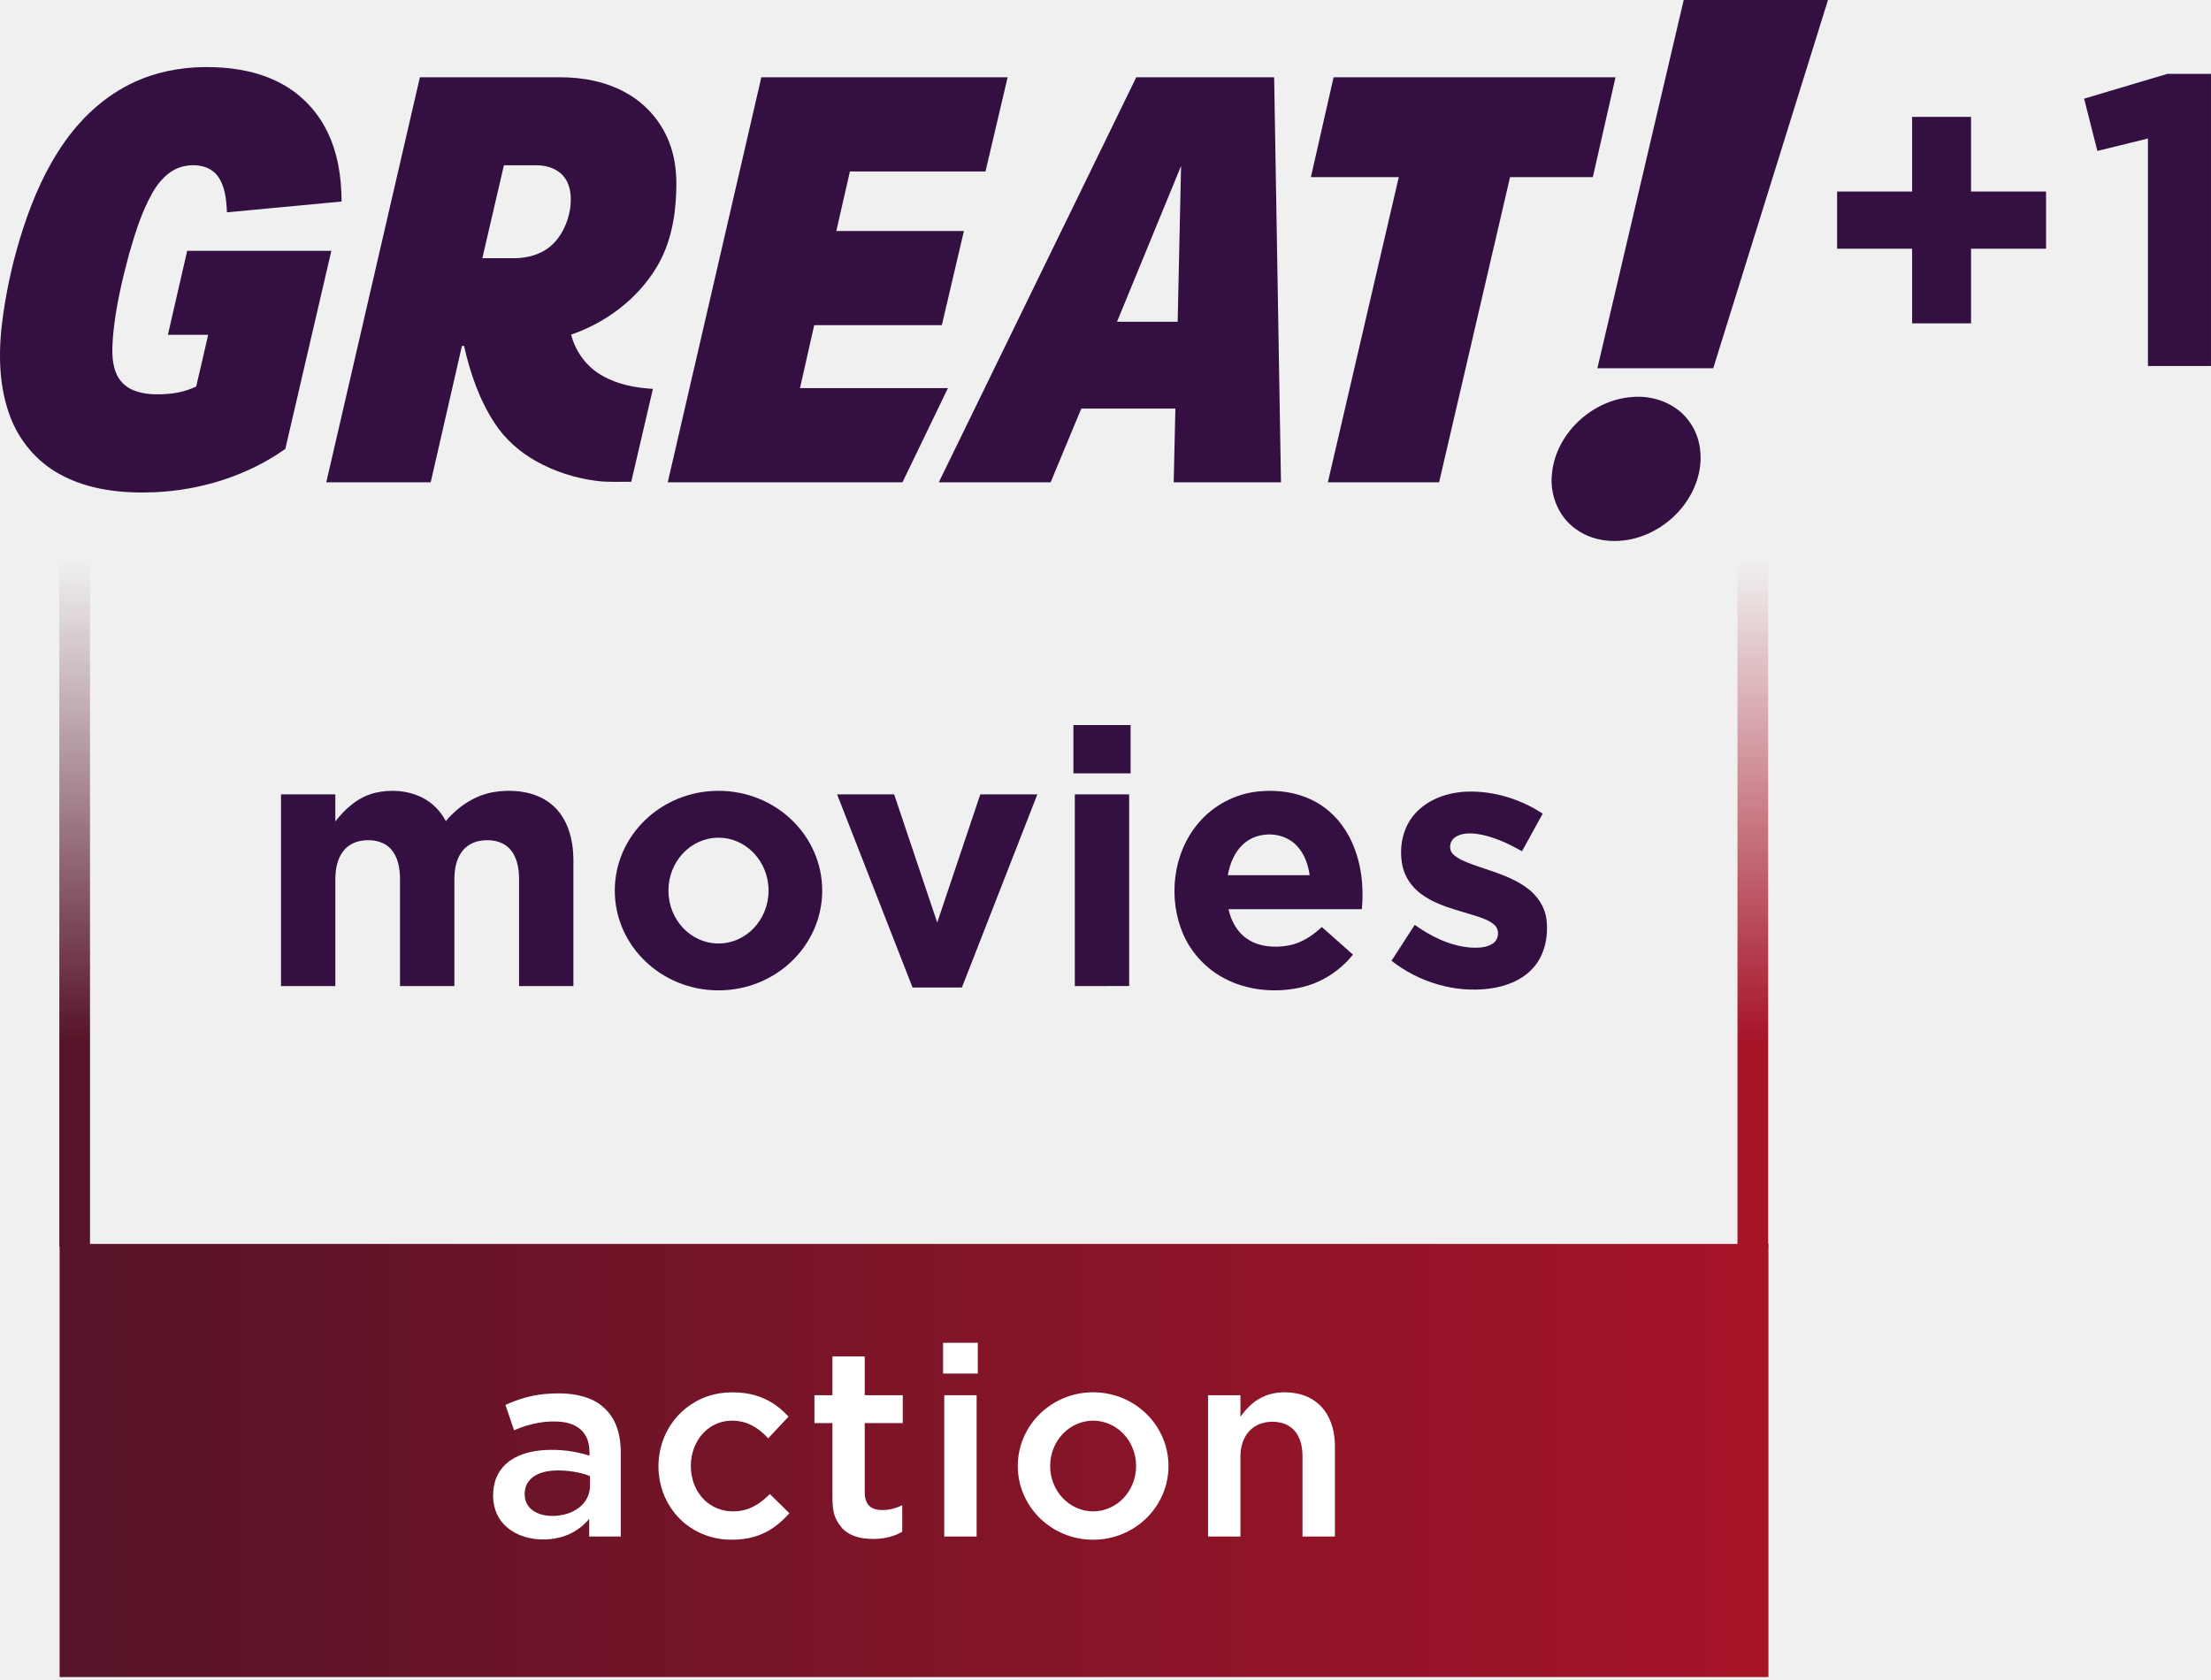
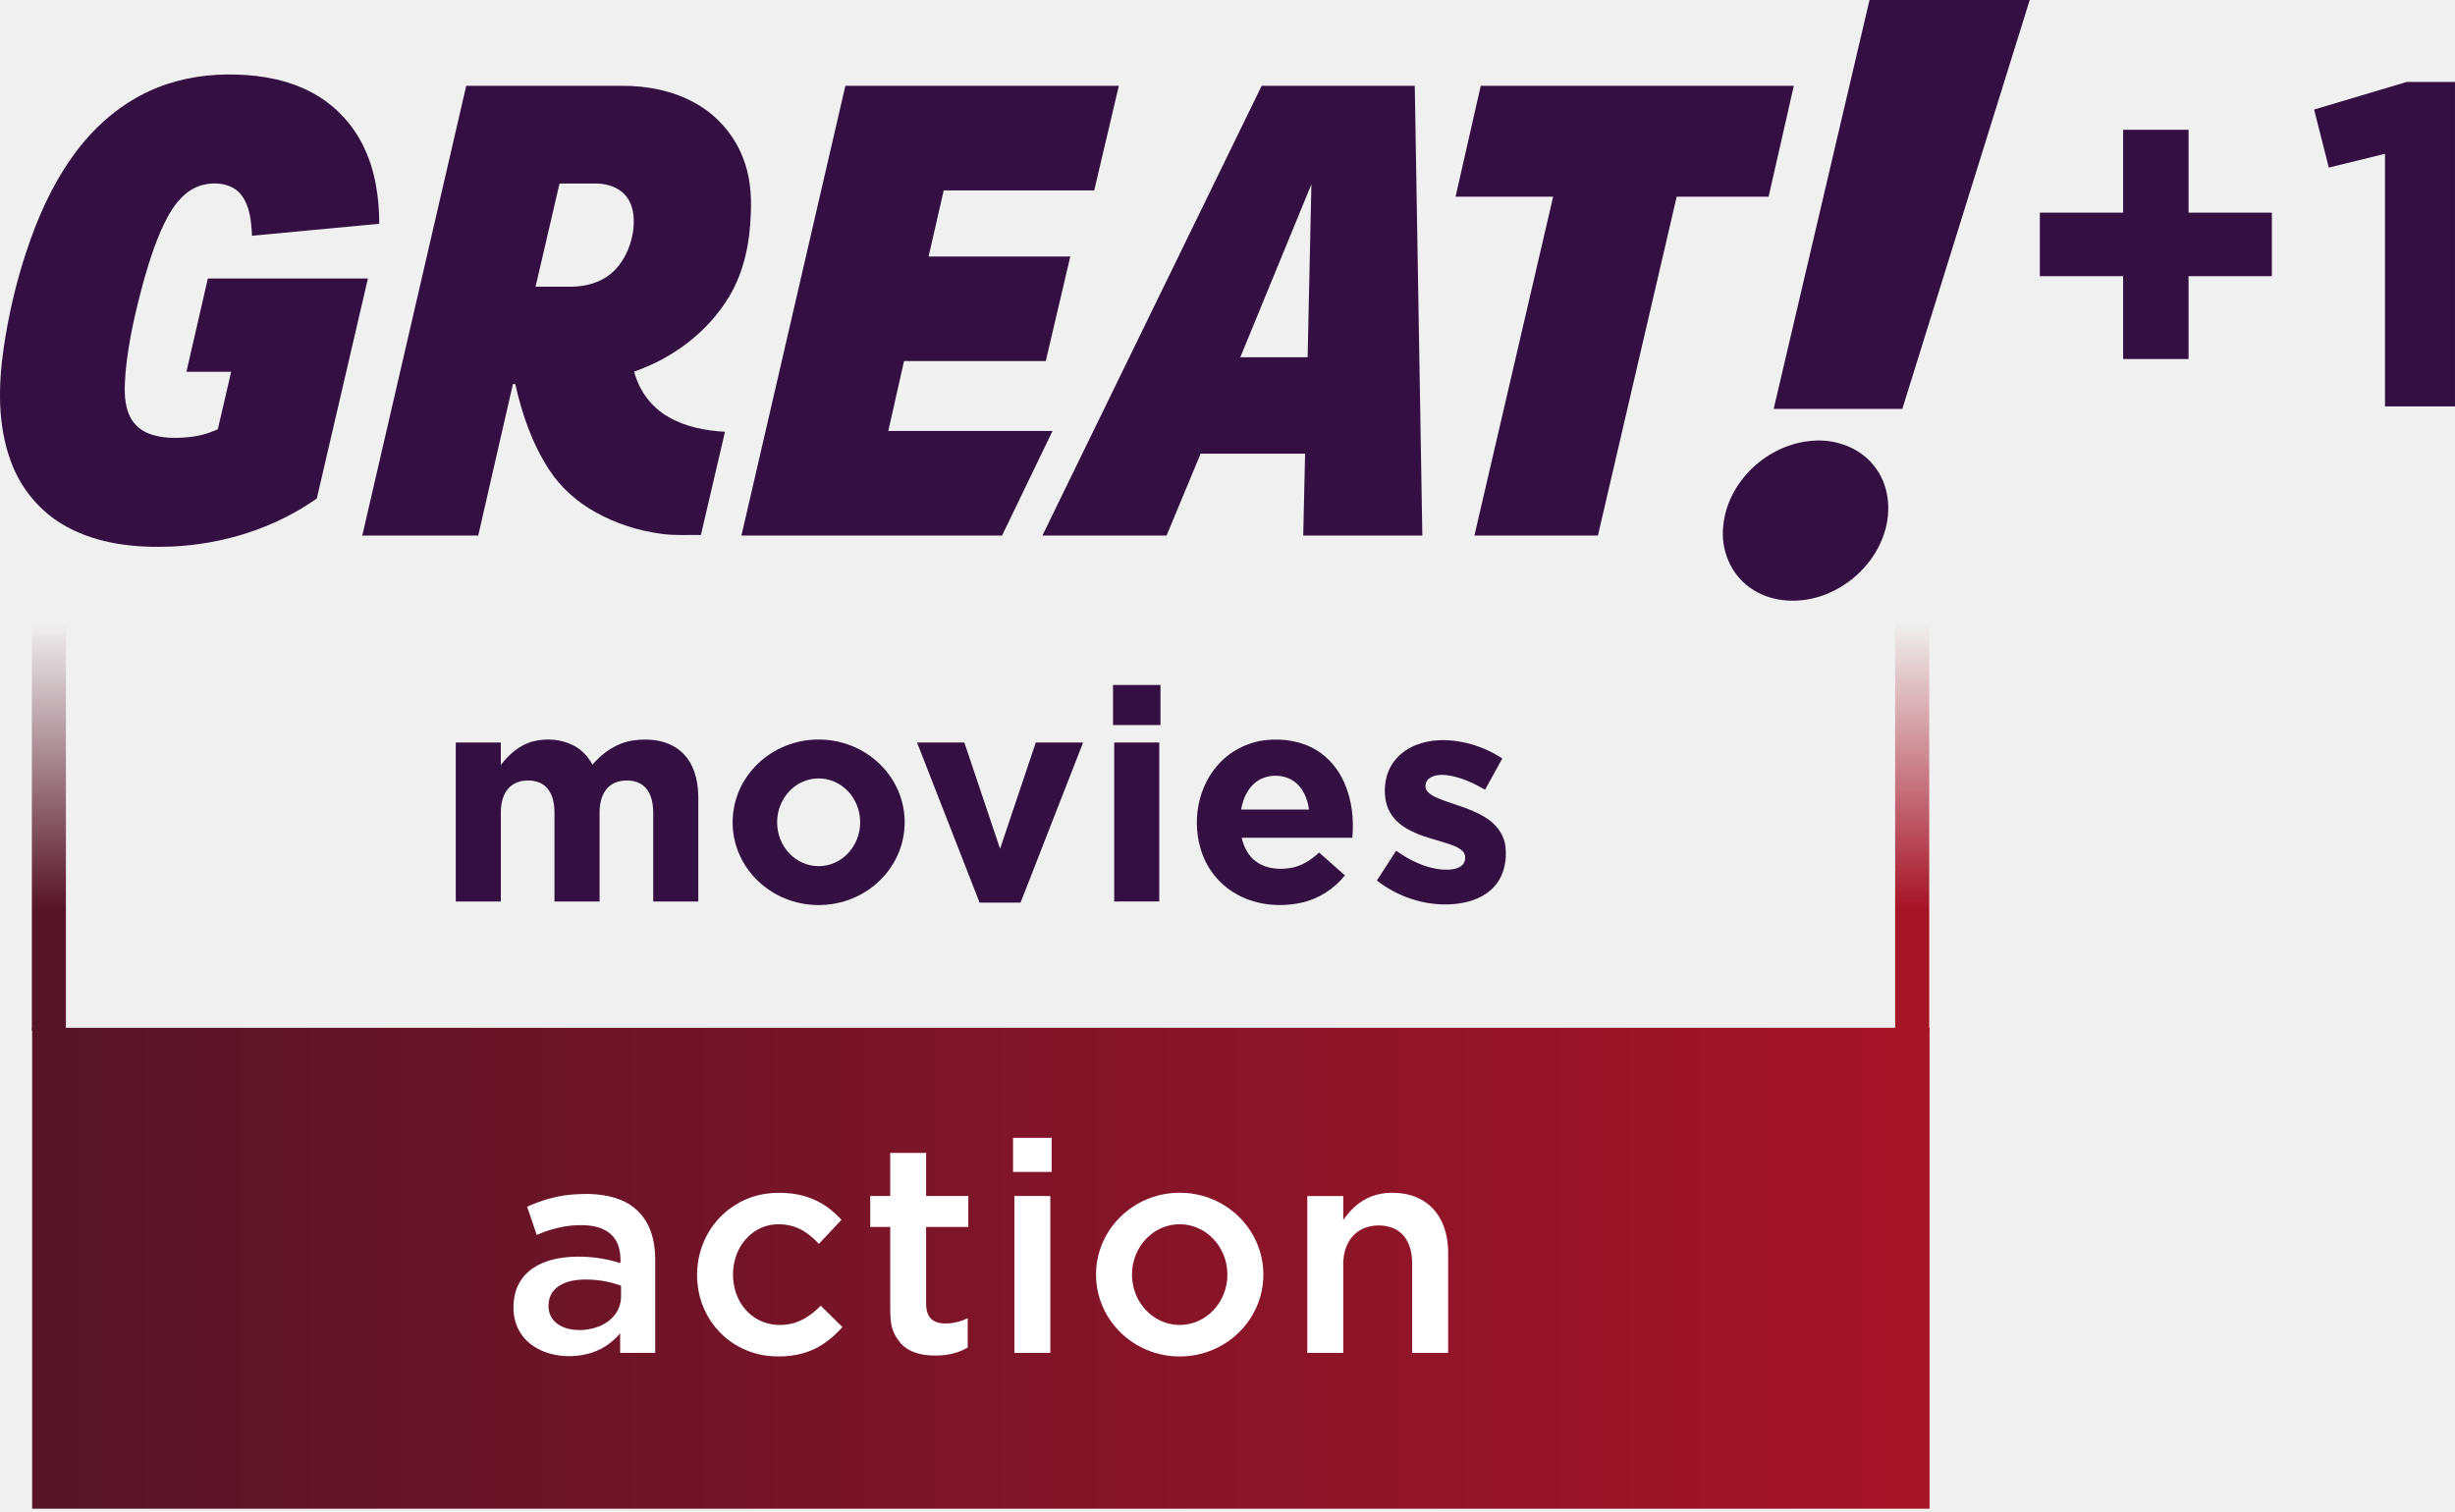
- <svg xmlns="http://www.w3.org/2000/svg" width="3490.9" height="2652.6" version="1.1" viewBox="0 0 923.63 701.82">
+ <svg xmlns="http://www.w3.org/2000/svg" width="3490.9" height="2150.2" version="1.1" viewBox="0 0 923.63 568.9">
  <defs>
-     <linearGradient id="linearGradient1022" x1="137.21" x2="469.36" y1="1111.2" y2="1111.2" gradientUnits="userSpaceOnUse">
+     <linearGradient id="linearGradient1022-4-8" x1="137.21" x2="315.34" y1="1122.5" y2="1122.5" gradientUnits="userSpaceOnUse">
+       <stop stop-color="#a61428" offset="0" />
+       <stop stop-color="#a61428" offset=".3" />
+       <stop stop-color="#a61428" stop-opacity="0" offset="1" />
+     </linearGradient>
+     <linearGradient id="linearGradient1022-9" x1="137.21" x2="315.34" y1="1111.2" y2="1111.2" gradientUnits="userSpaceOnUse">
      <stop stop-color="#571428" offset="0" />
      <stop stop-color="#571428" offset=".3" />
      <stop stop-color="#571428" stop-opacity="0" offset="1" />
    </linearGradient>
-     <linearGradient id="linearGradient1024" x1="122.36" x2="469.36" y1="1116.9" y2="1116.9" gradientUnits="userSpaceOnUse">
+     <linearGradient id="linearGradient959" x1="128.59" x2="463.13" y1="1111.2" y2="1111.2" gradientUnits="userSpaceOnUse">
+       <stop stop-color="#571428" offset="0" />
+       <stop stop-color="#a61428" offset="1" />
+     </linearGradient>
+     <linearGradient id="linearGradient961" x1="122.36" x2="469.36" y1="1116.9" y2="1116.9" gradientUnits="userSpaceOnUse">
      <stop stop-color="#0a087e" offset="0" />
      <stop stop-color="#4fb3fb" offset="1" />
    </linearGradient>
-     <linearGradient id="linearGradient1022-4" x1="137.21" x2="469.36" y1="1122.5" y2="1122.5" gradientUnits="userSpaceOnUse">
-       <stop stop-color="#a61428" offset="0" />
-       <stop stop-color="#a61428" offset=".3" />
-       <stop stop-color="#a61428" stop-opacity="0" offset="1" />
-     </linearGradient>
-     <linearGradient id="linearGradient910" x1="128.59" x2="463.13" y1="1111.2" y2="1111.2" gradientUnits="userSpaceOnUse">
-       <stop stop-color="#571428" offset="0" />
-       <stop stop-color="#a61428" offset="1" />
-     </linearGradient>
  </defs>
  <g transform="translate(-146.34 236.66)">
-     <g transform="matrix(0 -.86299 1.1369 0 -391.16 402.59)" fill="url(#linearGradient1024)">
-       <path d="m137.21 1111.2v11.273h332.15v-11.273z" color="#000000" color-rendering="auto" dominant-baseline="auto" fill="url(#linearGradient1022-4)" image-rendering="auto" shape-rendering="auto" solid-color="#000000" stop-color="#000000" style="font-feature-settings:normal;font-variant-alternates:normal;font-variant-caps:normal;font-variant-east-asian:normal;font-variant-ligatures:normal;font-variant-numeric:normal;font-variant-position:normal;font-variation-settings:normal;inline-size:0;isolation:auto;mix-blend-mode:normal;paint-order:stroke markers fill;shape-margin:0;shape-padding:0;text-decoration-color:#000000;text-decoration-line:none;text-decoration-style:solid;text-indent:0;text-orientation:mixed;text-transform:none;white-space:normal" />
-     </g>
    <g transform="matrix(.52936 0 0 .52936 131.25 -255.73)" fill="#330f42">
      <path d="m1357.2 36.01h113.86l-90.56 290.68h-91.42z" />
      <path d="m140.36 98.31c17.91-7.2 37.41-9.92 56.65-9.27 18.54 0.55 37.37 4.13 53.78 13.11 15.38 8.33 28.01 21.55 35.73 37.23 8.57 17.2 11.51 36.65 11.52 55.71l-90.45 8.51c-0.44-9.87-1.33-20.5-7.36-28.73-6.33-8.4-18.27-9.85-27.86-7.34-10.75 2.86-18.59 11.73-23.84 21.11-8.36 15-13.48 31.53-18.18 47.97-5.6 20.83-10.53 41.96-12.56 63.48-0.73 9.94-1.58 20.37 2.13 29.87 2.39 6.42 7.6 11.62 13.96 14.11 9.25 3.7 19.49 3.6 29.25 2.64 6.98-0.74 13.83-2.61 20.19-5.6 3.23-13.58 6.3-27.205 9.45-40.795h-31.77l15.22-66.305h113.76l-36.32 156.36c-30.1 21.23-66.63 32.58-103.3 34.18-25.44 1.04-52.01-1.72-74.64-14.2-18.34-9.97-32.53-26.95-39.57-46.55-9.43-25.77-8.93-53.97-4.96-80.77 3.31-22.72 8.53-45.17 15.67-66.99 7.76-23.86 17.97-47.15 32.46-67.73 15.23-21.81 36.12-40.16 61.04-50z" />
      <path d="m470 97.015c18.39-0.1 37.18 3.425 53.26 12.675 14.95 8.41 26.8 22.08 33.11 38.02 5.15 12.72 6.4 26.65 5.74 40.26-0.66 20.38-4.73 41.18-15.37 58.84-15.12 25.2-39.91 43.82-67.54 53.33 3.44 13.45 12.24 25.46 24.39 32.28 12.14 7.09 26.29 9.72 40.16 10.53l-17.09 73.32c-9.25-0.08-18.55 0.51-27.75-0.73-16.47-2.13-32.6-7.27-47.11-15.37-13.12-7.3-24.7-17.5-32.91-30.11-12.11-18.44-19.38-39.62-24.17-61.03h-1.676l-24.654 107.67h-82.4l73.87-319.68zm-43.84 69.45-17.02 73.35h25.94c9.79-0.19 19.88-2.815 27.53-9.175 8.76-7.3 13.85-18.27 15.72-29.36 1.25-8.52 1-18.11-4.41-25.27-4.87-6.53-13.24-9.345-21.13-9.545z" />
      <path d="m629.32 97.015h194.35l-17.48 74.36h-106.98l-10.74 46.97h100.71l-17.44 74.34h-100.72l-11.19 49.66h116.74l-35.89 74.352h-185.22z" />
      <path d="m1034 97.015 5.38 319.68h-84.65l1.33-58.188h-74.26l-24.19 58.188h-88.25l155.83-319.68zm-123.99 192.94h47.85l2.68-122.95z" />
      <path d="m1080.9 97.015h222.49l-17.91 78.825h-65.33l-55.98 240.86h-87.78l55.96-240.86h-69.36z" />
      <path d="m1316.3 349.38c17.17-1.6 35.52 5.3 45.56 19.7 10.26 14.13 10.89 33.44 4.62 49.34-7 18.15-22.07 32.82-40.09 39.97-17.37 7.01-38.62 6.57-54.15-4.64-13.85-9.66-20.93-27.27-19-43.89 3.05-31.74 31.57-58.09 63.06-60.48z" />
    </g>
    <g transform="matrix(.26411 0 0 .26411 899.35 -210.77)" fill="#330f42">
      <path d="m445.31 58.05 131.79-39.285h68.9v462.23h-99.7v-359.92l-80.02 19.65z" />
      <path transform="scale(.75)" d="m231.04 273.24h-158.2v120.68h158.2l-3e-5 157.41h124.25v-157.41h158.2v-120.68h-158.2v-157.4h-124.25z" stroke-width="1.333" />
    </g>
-     <g transform="matrix(0 -.86299 1.1369 0 -1092.2 402.59)" fill="url(#linearGradient1024)">
-       <path d="m137.21 1111.2v11.273h332.15v-11.273z" color="#000000" color-rendering="auto" dominant-baseline="auto" fill="url(#linearGradient1022)" image-rendering="auto" shape-rendering="auto" solid-color="#000000" stop-color="#000000" style="font-feature-settings:normal;font-variant-alternates:normal;font-variant-caps:normal;font-variant-east-asian:normal;font-variant-ligatures:normal;font-variant-numeric:normal;font-variant-position:normal;font-variation-settings:normal;inline-size:0;isolation:auto;mix-blend-mode:normal;paint-order:stroke markers fill;shape-margin:0;shape-padding:0;text-decoration-color:#000000;text-decoration-line:none;text-decoration-style:solid;text-indent:0;text-orientation:mixed;text-transform:none;white-space:normal" />
+     <g transform="matrix(0 -.86299 1.1369 0 -403.98 269.68)" fill="url(#linearGradient961)">
+       <path d="m137.21 1111.2v11.273h178.13v-11.273z" color="#000000" color-rendering="auto" dominant-baseline="auto" fill="url(#linearGradient1022-4-8)" image-rendering="auto" shape-rendering="auto" solid-color="#000000" stop-color="#000000" style="font-feature-settings:normal;font-variant-alternates:normal;font-variant-caps:normal;font-variant-east-asian:normal;font-variant-ligatures:normal;font-variant-numeric:normal;font-variant-position:normal;font-variation-settings:normal;inline-size:0;isolation:auto;mix-blend-mode:normal;paint-order:stroke markers fill;shape-margin:0;shape-padding:0;text-decoration-color:#000000;text-decoration-line:none;text-decoration-style:solid;text-indent:0;text-orientation:mixed;text-transform:none;white-space:normal" />
    </g>
-     <g transform="matrix(.53045 0 0 .53045 237.56 23.412)" fill="#330f42">
+     <g transform="matrix(0 -.86299 1.1369 0 -1105 269.68)" fill="url(#linearGradient961)">
+       <path d="m137.21 1111.2v11.273h178.13v-11.273z" color="#000000" color-rendering="auto" dominant-baseline="auto" fill="url(#linearGradient1022-9)" image-rendering="auto" shape-rendering="auto" solid-color="#000000" stop-color="#000000" style="font-feature-settings:normal;font-variant-alternates:normal;font-variant-caps:normal;font-variant-east-asian:normal;font-variant-ligatures:normal;font-variant-numeric:normal;font-variant-position:normal;font-variation-settings:normal;inline-size:0;isolation:auto;mix-blend-mode:normal;paint-order:stroke markers fill;shape-margin:0;shape-padding:0;text-decoration-color:#000000;text-decoration-line:none;text-decoration-style:solid;text-indent:0;text-orientation:mixed;text-transform:none;white-space:normal" />
+     </g>
+     <g transform="matrix(2.0572 0 0 16.053 -93.292 -17688)" fill="url(#linearGradient961)">
+       <path d="m122.36 1111.2v11.273h347v-11.273z" color="#000000" color-rendering="auto" dominant-baseline="auto" fill="url(#linearGradient959)" image-rendering="auto" shape-rendering="auto" solid-color="#000000" stop-color="#000000" style="font-feature-settings:normal;font-variant-alternates:normal;font-variant-caps:normal;font-variant-east-asian:normal;font-variant-ligatures:normal;font-variant-numeric:normal;font-variant-position:normal;font-variation-settings:normal;inline-size:0;isolation:auto;mix-blend-mode:normal;paint-order:stroke markers fill;shape-margin:0;shape-padding:0;text-decoration-color:#000000;text-decoration-line:none;text-decoration-style:solid;text-indent:0;text-orientation:mixed;text-transform:none;white-space:normal" />
+     </g>
+     <g transform="matrix(.26564 0 0 .26564 339.51 191.48)" fill="#fff">
+       <path d="m943.17 77.843a118.49 115.96 0 0 0-118.05 115.96 118.49 115.96 0 0 0 118.49 115.96 118.49 115.96 0 0 0 118.49-115.96 118.49 115.96 0 0 0-118.49-115.96 118.49 115.96 0 0 0-0.435 0zm0.435 44.632a67.575 71.333 0 0 1 67.575 71.332 67.575 71.333 0 0 1-67.575 71.332 67.575 71.333 0 0 1-67.575-71.332 67.575 71.333 0 0 1 67.575-71.332z" stop-color="#000000" stroke-width=".625" style="paint-order:stroke markers fill" />
+       <path d="m707.61 48.355v-48.345h54.635v48.345z" />
+       <path d="m533.62 21.43h50.83v61.015h59.8v43.885h-59.8v108.78c0.03 7.61 1.515 15.95 7.235 21.47 6.2 5.79 15.22 6.79 23.33 6.4 9.87-0.38 19.565-3.08 28.395-7.49v41.66c-17.76 10.43-39.115 12.89-59.295 10.55-13.02-1.53-26.23-6.36-35.31-16.16-15.595-18.918-15.185-31.124-15.185-60.18v-105.03h-28.295v-43.885h28.295z" />
+       <path d="m346.97 81.34c13.04-3.25 26.61-4.01 39.99-3.04 23.01 1.33 45.72 9.62 63.47 24.46 5.02 4.12 9.72 8.63 14.17 13.36l-31.99 34.16c-10.31-11.03-22.62-20.92-37.38-25.09-14.65-4.14-30.86-3.77-44.83 2.6-13.65 6.07-24.68 17.32-31.31 30.62-8.64 17.16-10.26 37.48-5.54 56.01 4.12 16.16 13.94 31.07 28 40.24 14.41 9.6 32.68 12.49 49.56 9.23 17.27-3.11 32.04-13.74 44.09-26.04l30.7 30.21c-11.29 12.7-24.49 24.05-39.99 31.28-20.08 9.47-42.9 11.82-64.81 9.65-26.46-2.88-51.86-15.25-70.03-34.77-17.39-18.37-28.14-42.75-30.42-67.9-2.95-29.12 4.96-59.37 22.62-82.8 15.47-20.9 38.43-36.07 63.7-42.18z" />
+       <path d="m1207.9 86.29c17.39-9.02 37.96-10.21 56.93-6.41 16.37 3.3 31.74 12.22 41.87 25.62 12.38 16.09 17.04 36.83 17.12 56.82v142.36h-50.96v-126.37c-0.07-11.86-2.07-24.13-8.37-34.39-4.82-7.98-12.57-14.06-21.4-17-10.61-3.45-22.27-3.61-33.01-0.68-11.59 3.16-21.73 11.14-27.47 21.7-6.02 10.72-7.745 23.26-7.365 35.4v121.34h-50.93v-222.18h50.935v33.935c8.55-12.21 19.25-23.3 32.65-30.14z" />
+       <path d="m152.24 88.13c17.53 7.04 32.18 21.02 39.8 38.33 6.32 14.06 8.525 29.59 8.745 44.9v133.32h-49.665v-27.678c-11.83 14.19-28.11 24.67-46.07 29.13-19.99 4.97-41.59 4.37-60.95-2.9-14.2-5.35-27.13-14.91-34.96-28.07-9.82-16.26-11.15-36.55-6.74-54.73 3.57-14.7 13.02-27.69 25.61-35.99 15.6-10.4 34.47-14.52 52.94-15.74 23.81-1.43 47.87 1.55 70.57 8.89 0.47-11.97-0.93-24.73-8.07-34.74-7.52-10.91-20.57-16.43-33.33-18.18-26.31-3.36-53.01 2.45-77.14 12.91l-13.59-39.9c19.09-8.77 39.5-14.89 60.45-16.96 24.23-2.25 49.56-1.93 72.4 7.41zm-85.87 120.6c-7.74 4.43-13.86 11.92-15.76 20.73-1.87 8.82-1.16 18.69 4.08 26.29 5.58 8.42 15.24 13.15 24.88 15.21 13.48 2.73 27.71 1.36 40.58-3.38 13.11-4.87 24.97-14.72 29.71-28.18 3.66-9.5 2.28-19.84 2.54-29.78-16.65-6.4-34.59-8.99-52.36-8.84-11.58 0.27-23.53 2.03-33.67 7.95z" />
+       <path d="m709.47 82.445 50.92 0.05v222.18h-50.92z" />
+     </g>
+     <g transform="matrix(.39626 0 0 .39626 298.26 -10.936)" fill="#330f42">
      <path d="m673.36 80.82h45.055v38.045h-45.055z" />
      <path d="m123.24 134.26c12.47-3 26.17-1.99 37.67 3.88 7.83 3.99 14.12 10.62 18.22 18.35 9.87-11.74 23.46-20.83 38.85-23.04 15.74-2.3 33.44-0.06 45.68 10.93 11.57 10.39 15.715 26.54 15.935 41.59v100.44h-42.785v-84.45c-0.06-8.48-1.6-17.74-7.75-24.04-5.62-5.77-14.31-7.16-22-6.06-6.01 0.76-11.81 3.84-15.37 8.82-4.48 6.12-5.765 13.92-5.815 21.34v84.39h-42.82v-84.37c-0.05-8.31-1.495-17.35-7.325-23.69-5.41-5.93-14.03-7.53-21.7-6.59-6.1 0.64-12.07 3.56-15.79 8.53-4.71 6.16-6.07 14.17-6.11 21.75v84.37h-42.8v-150.97h42.78v21.35c7.89-10.28 18.27-19.39 31.13-22.53z" />
      <path d="m393.8 132.63a81.671 78.59 0 0 0-81.604 78.589 81.671 78.59 0 0 0 81.671 78.59 81.671 78.59 0 0 0 81.671-78.59 81.671 78.59 0 0 0-81.671-78.589 81.671 78.59 0 0 0-0.067 0zm0.067 36.924a39.422 41.665 0 0 1 39.422 41.665 39.422 41.665 0 0 1-39.422 41.666 39.422 41.665 0 0 1-39.422-41.666 39.422 41.665 0 0 1 39.422-41.665z" stop-color="#000000" style="paint-order:stroke markers fill" />
      <path d="m818.88 133.12c16.26-1.66 33.39 0.94 47.51 9.53 11.78 7.08 20.85 18.17 26.41 30.65 7.35 16.39 9.39 34.795 7.74 52.575h-105.01c1.95 9.05 6.62 17.895 14.42 23.185 9.7 6.69 22.29 7.43 33.55 5.25 9.8-1.93 18.29-7.71 25.5-14.39l24.52 21.72c-10.4 13.04-25.24 22.47-41.57 25.99-20.04 4.32-41.82 2.32-60.03-7.44-13.81-7.33-25.1-19.28-31.59-33.51-12.85-28.57-8.93-64.7 11.57-88.76 11.71-13.9 28.9-22.94 46.98-24.8zm-12.01 41.74c-6.77 6.3-10.31 15.28-11.91 24.22h64.46c-1.12-8-3.83-16.04-9.22-22.2-10.54-12.47-31.59-13.16-43.33-2.02z" />
      <path d="m942.52 150.51c10.15-11.36 25.58-16.6 40.49-17.23 21.15-0.76 42.31 5.77 59.94 17.34l-16.32 29.62c-11.19-6.35-23.13-11.99-36-13.75-5.76-0.63-12.24-0.57-17.09 3.04-4.04 2.92-4.83 9.52-1.13 13.04 3.92 3.86 9.26 5.74 14.29 7.71 14.98 5.56 31.08 9.31 44.1 19.04 7.96 5.83 13.89 14.68 15.11 24.58 1.64 13.46-1.31 28.15-10.64 38.4-8.7 9.66-21.52 14.46-34.15 16.12-27.33 3.58-55.63-5.01-77.24-21.91l18.27-28.29c12.96 9.23 27.89 16.57 43.94 17.88 6.01 0.32 12.62 0.24 17.76-3.3 4.69-3.21 5.36-10.97 0.92-14.68-4.39-3.83-10.14-5.49-15.56-7.3-14.39-4.54-29.74-7.78-42.06-16.99-7.24-5.31-12.7-13.12-14.6-21.94-3.03-14.3-0.05-30.38 9.97-41.38z" />
      <path transform="scale(.75)" d="m649.71 180.6 79.192 202.76h51.854l79.194-202.76h-59.9l-45.221 134.6-45.22-134.6z" stroke-width="1.333" />
      <path d="m674.48 135.45h42.795v150.95l-42.795 0.01z" />
    </g>
-     <g transform="matrix(2.0572 0 0 16.053 -80.475 -17555)" fill="url(#linearGradient1024)">
-       <path d="m122.36 1111.2v11.273h347v-11.273z" color="#000000" color-rendering="auto" dominant-baseline="auto" fill="url(#linearGradient910)" image-rendering="auto" shape-rendering="auto" solid-color="#000000" stop-color="#000000" style="font-feature-settings:normal;font-variant-alternates:normal;font-variant-caps:normal;font-variant-east-asian:normal;font-variant-ligatures:normal;font-variant-numeric:normal;font-variant-position:normal;font-variation-settings:normal;inline-size:0;isolation:auto;mix-blend-mode:normal;paint-order:stroke markers fill;shape-margin:0;shape-padding:0;text-decoration-color:#000000;text-decoration-line:none;text-decoration-style:solid;text-indent:0;text-orientation:mixed;text-transform:none;white-space:normal" />
-     </g>
-     <g transform="matrix(.26564 0 0 .26564 352.33 324.4)" fill="#fff">
-       <path d="m943.17 77.843a118.49 115.96 0 0 0-118.05 115.96 118.49 115.96 0 0 0 118.49 115.96 118.49 115.96 0 0 0 118.49-115.96 118.49 115.96 0 0 0-118.49-115.96 118.49 115.96 0 0 0-0.435 0zm0.435 44.632a67.575 71.333 0 0 1 67.575 71.332 67.575 71.333 0 0 1-67.575 71.332 67.575 71.333 0 0 1-67.575-71.332 67.575 71.333 0 0 1 67.575-71.332z" stop-color="#000000" stroke-width=".625" style="paint-order:stroke markers fill" />
-       <path d="m707.61 48.355v-48.345h54.635v48.345z" />
-       <path d="m533.62 21.43h50.83v61.015h59.8v43.885h-59.8v108.78c0.03 7.61 1.515 15.95 7.235 21.47 6.2 5.79 15.22 6.79 23.33 6.4 9.87-0.38 19.565-3.08 28.395-7.49v41.66c-17.76 10.43-39.115 12.89-59.295 10.55-13.02-1.53-26.23-6.36-35.31-16.16-15.595-18.918-15.185-31.124-15.185-60.18v-105.03h-28.295v-43.885h28.295z" />
-       <path d="m346.97 81.34c13.04-3.25 26.61-4.01 39.99-3.04 23.01 1.33 45.72 9.62 63.47 24.46 5.02 4.12 9.72 8.63 14.17 13.36l-31.99 34.16c-10.31-11.03-22.62-20.92-37.38-25.09-14.65-4.14-30.86-3.77-44.83 2.6-13.65 6.07-24.68 17.32-31.31 30.62-8.64 17.16-10.26 37.48-5.54 56.01 4.12 16.16 13.94 31.07 28 40.24 14.41 9.6 32.68 12.49 49.56 9.23 17.27-3.11 32.04-13.74 44.09-26.04l30.7 30.21c-11.29 12.7-24.49 24.05-39.99 31.28-20.08 9.47-42.9 11.82-64.81 9.65-26.46-2.88-51.86-15.25-70.03-34.77-17.39-18.37-28.14-42.75-30.42-67.9-2.95-29.12 4.96-59.37 22.62-82.8 15.47-20.9 38.43-36.07 63.7-42.18z" />
-       <path d="m1207.9 86.29c17.39-9.02 37.96-10.21 56.93-6.41 16.37 3.3 31.74 12.22 41.87 25.62 12.38 16.09 17.04 36.83 17.12 56.82v142.36h-50.96v-126.37c-0.07-11.86-2.07-24.13-8.37-34.39-4.82-7.98-12.57-14.06-21.4-17-10.61-3.45-22.27-3.61-33.01-0.68-11.59 3.16-21.73 11.14-27.47 21.7-6.02 10.72-7.745 23.26-7.365 35.4v121.34h-50.93v-222.18h50.935v33.935c8.55-12.21 19.25-23.3 32.65-30.14z" />
-       <path d="m152.24 88.13c17.53 7.04 32.18 21.02 39.8 38.33 6.32 14.06 8.525 29.59 8.745 44.9v133.32h-49.665v-27.678c-11.83 14.19-28.11 24.67-46.07 29.13-19.99 4.97-41.59 4.37-60.95-2.9-14.2-5.35-27.13-14.91-34.96-28.07-9.82-16.26-11.15-36.55-6.74-54.73 3.57-14.7 13.02-27.69 25.61-35.99 15.6-10.4 34.47-14.52 52.94-15.74 23.81-1.43 47.87 1.55 70.57 8.89 0.47-11.97-0.93-24.73-8.07-34.74-7.52-10.91-20.57-16.43-33.33-18.18-26.31-3.36-53.01 2.45-77.14 12.91l-13.59-39.9c19.09-8.77 39.5-14.89 60.45-16.96 24.23-2.25 49.56-1.93 72.4 7.41zm-85.87 120.6c-7.74 4.43-13.86 11.92-15.76 20.73-1.87 8.82-1.16 18.69 4.08 26.29 5.58 8.42 15.24 13.15 24.88 15.21 13.48 2.73 27.71 1.36 40.58-3.38 13.11-4.87 24.97-14.72 29.71-28.18 3.66-9.5 2.28-19.84 2.54-29.78-16.65-6.4-34.59-8.99-52.36-8.84-11.58 0.27-23.53 2.03-33.67 7.95z" />
-       <path d="m709.47 82.445 50.92 0.05v222.18h-50.92z" />
-     </g>
  </g>
</svg>
